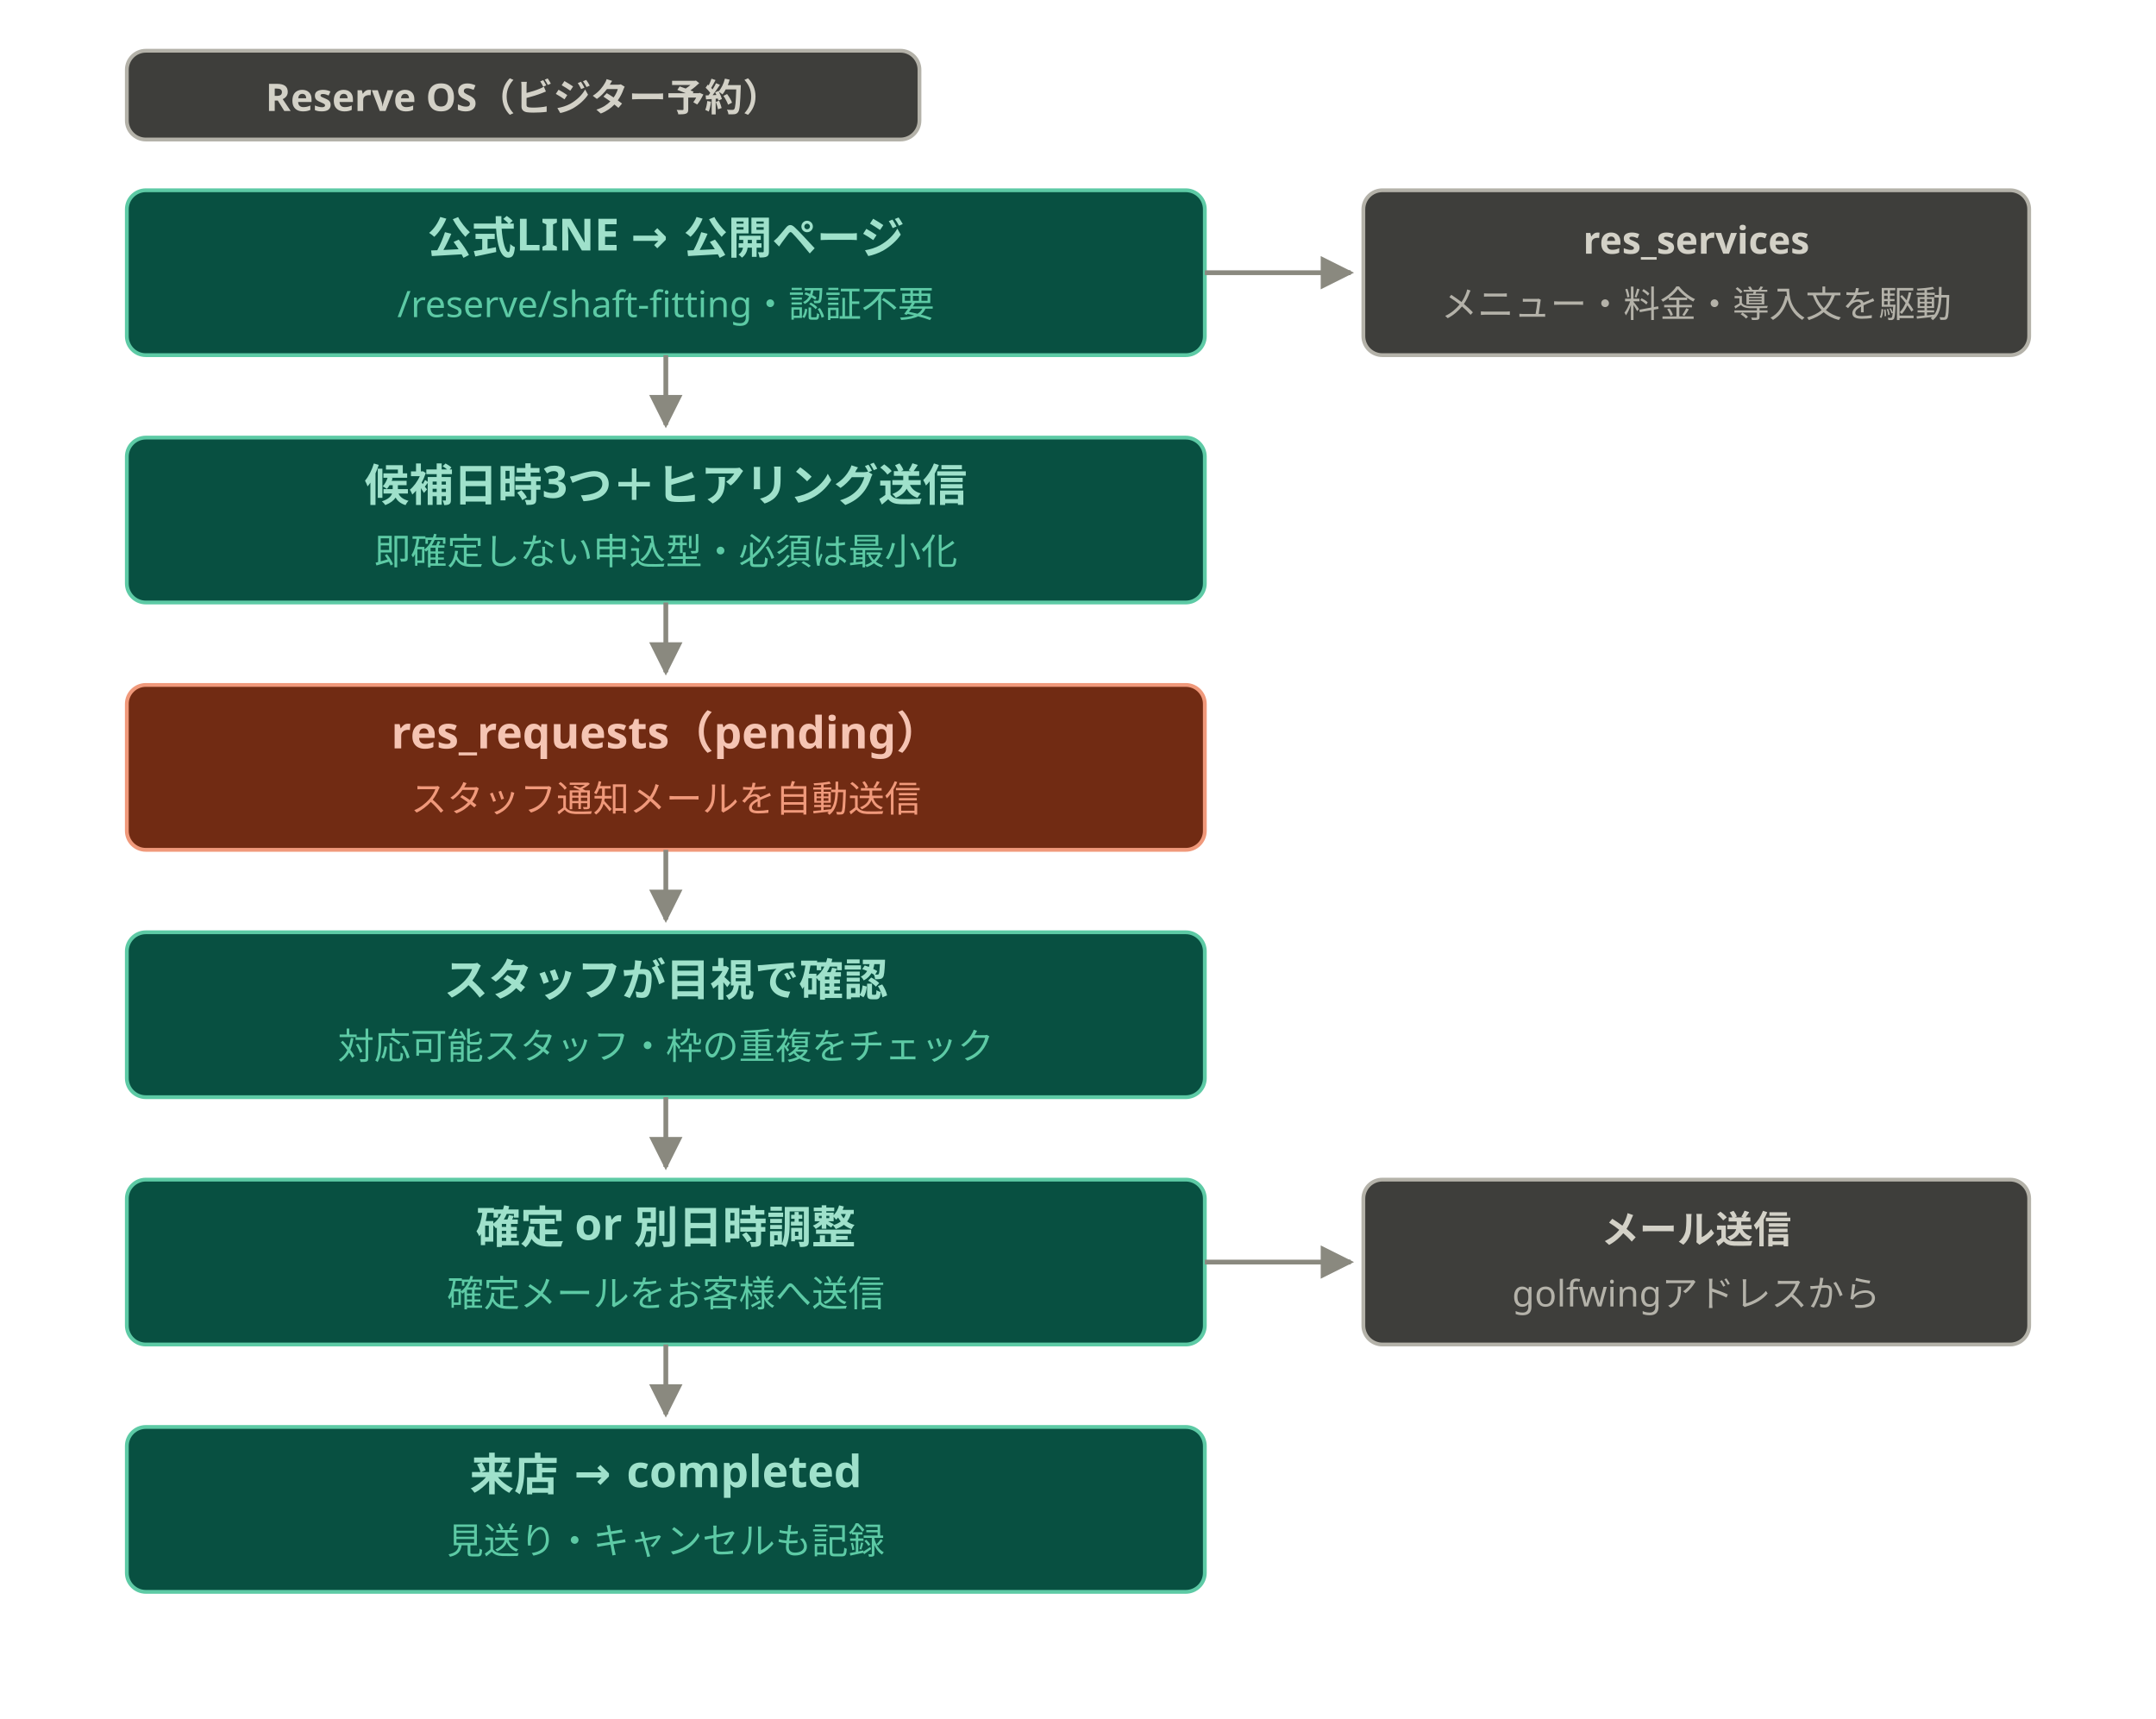
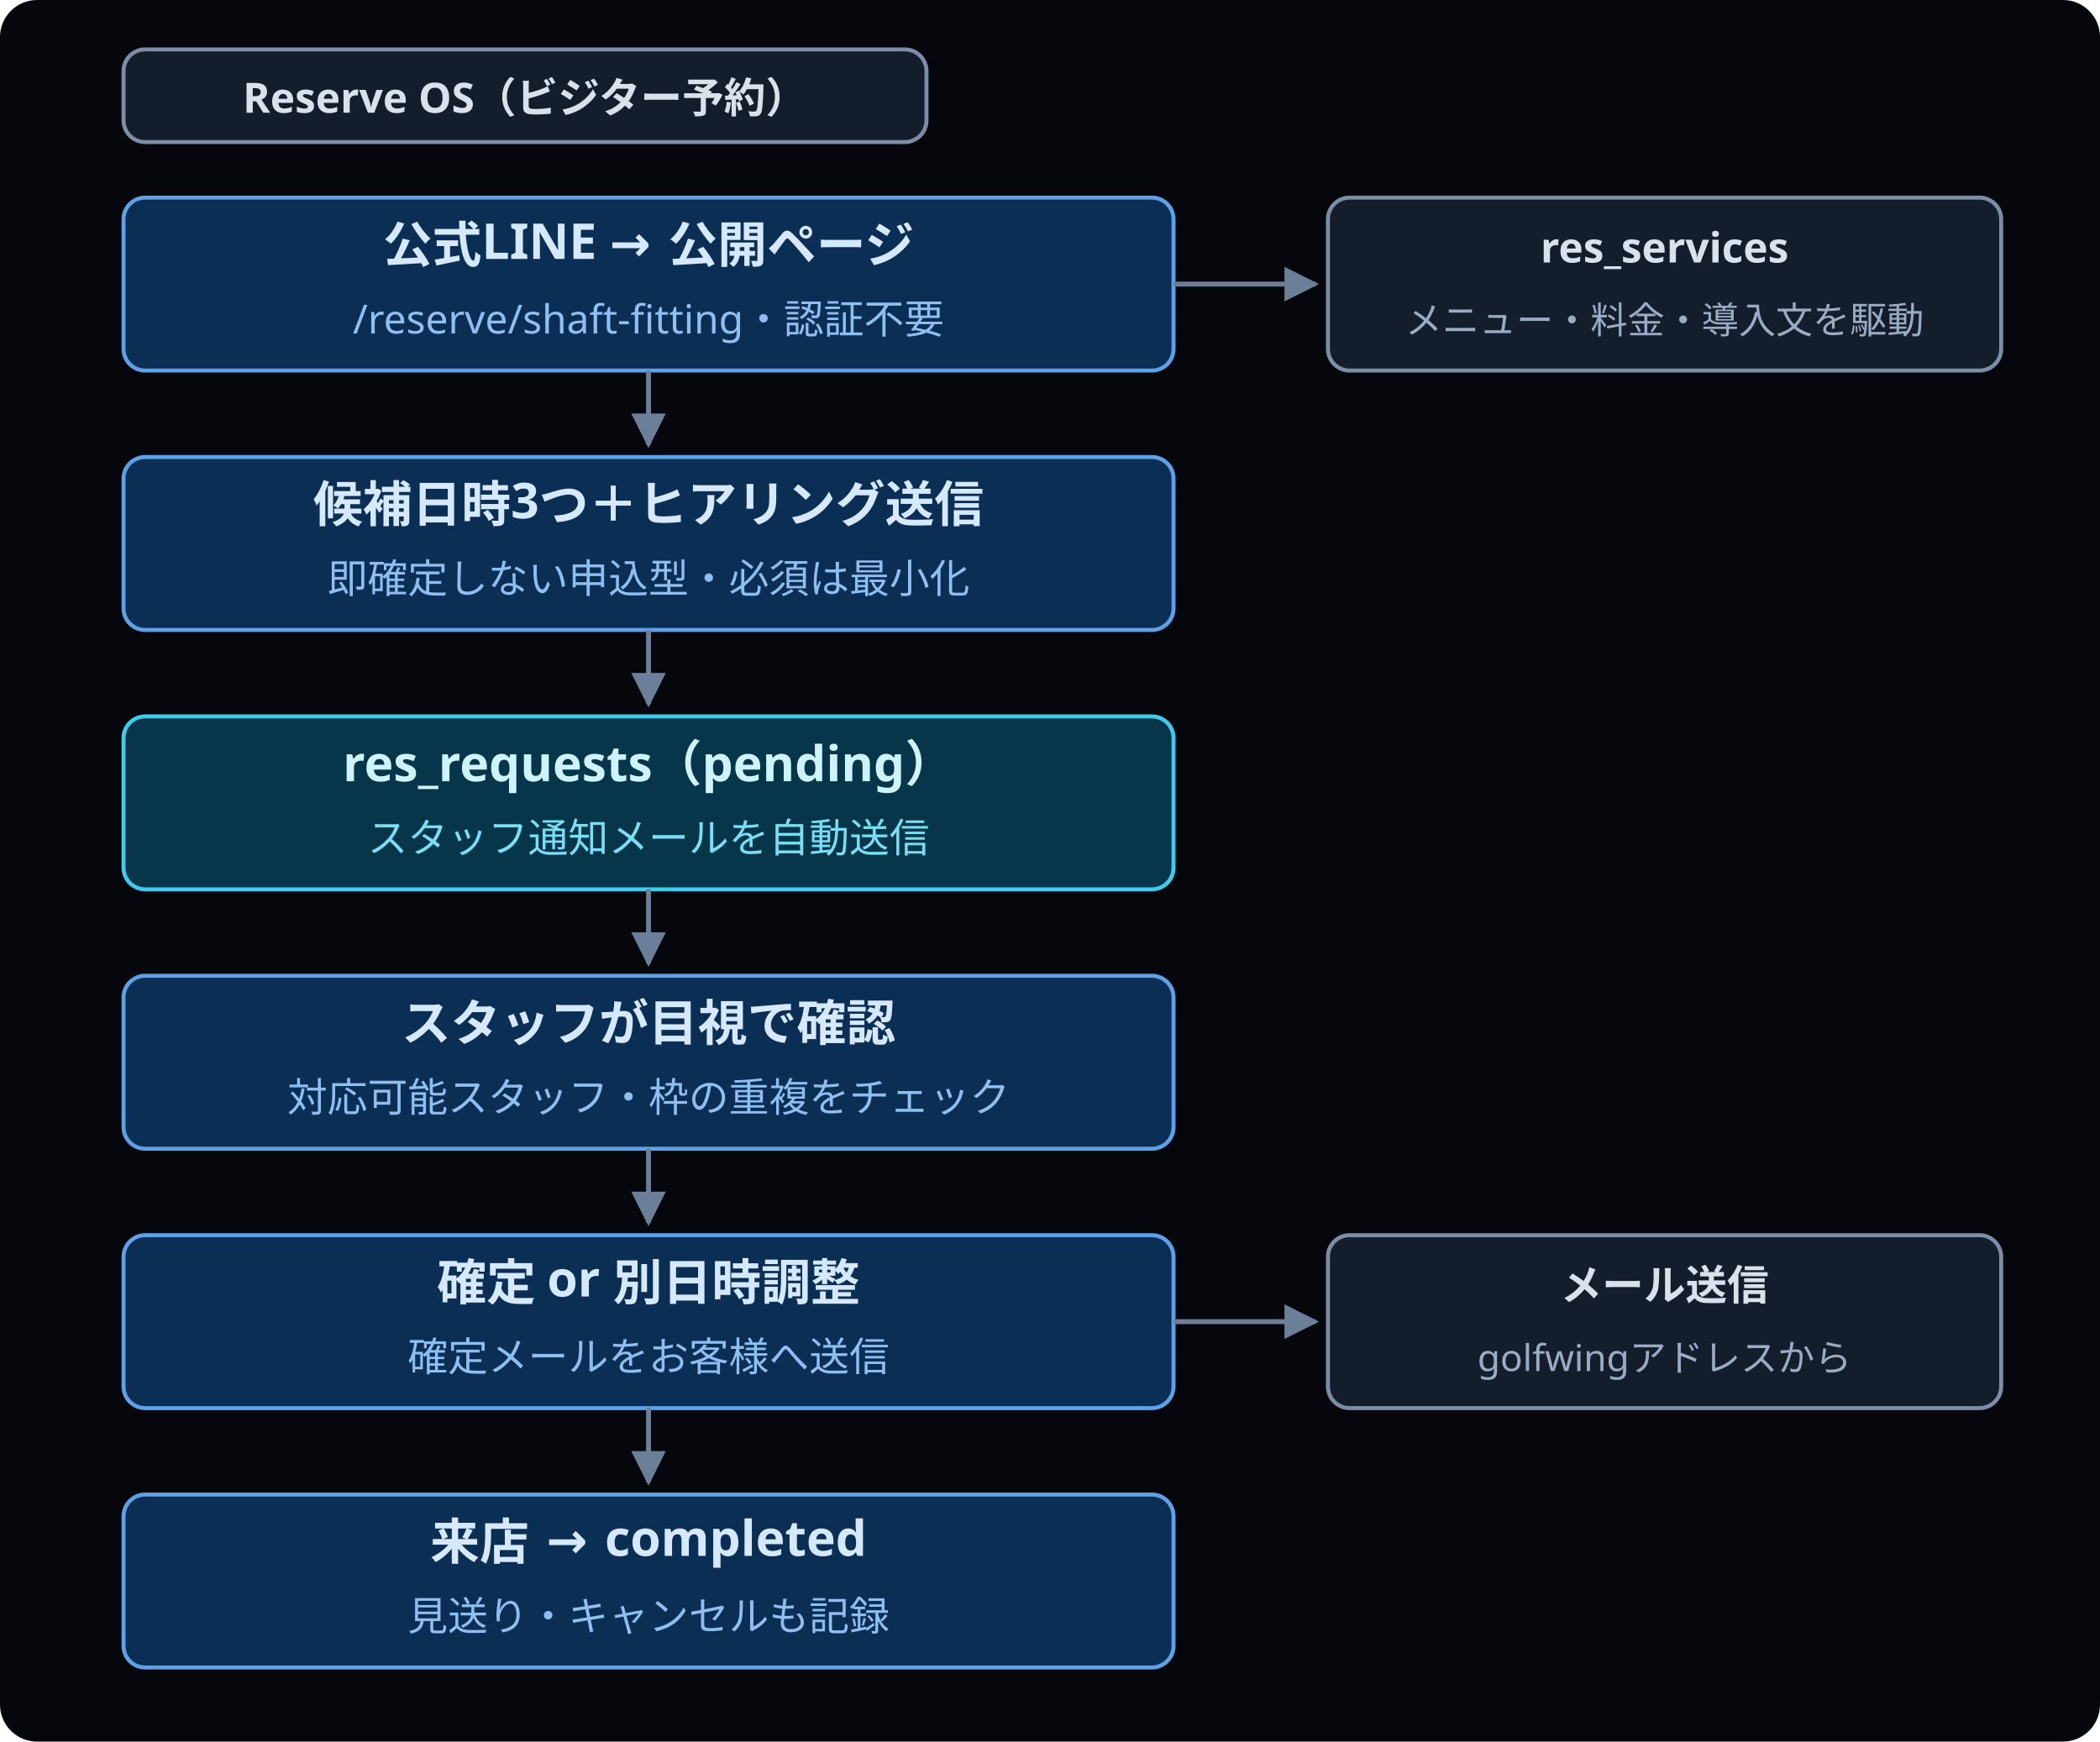
- <svg xmlns="http://www.w3.org/2000/svg" width="100%" viewBox="0 0 680 542" role="img">
+ <svg xmlns="http://www.w3.org/2000/svg" width="100%" viewBox="0 0 680 564" role="img">
  <defs>
    <marker id="ar" viewBox="0 0 10 10" refX="9" refY="5" markerWidth="7" markerHeight="7" orient="auto-start-reverse">
-       <path d="M0 0L10 5L0 10z" fill="#8a897f" />
+       <path d="M0 0L10 5L0 10z" fill="#6b7f99" />
    </marker>
  </defs>
-   <rect x="40" y="16" width="250" height="28" rx="6" fill="#3E3E3B" stroke="#B4B2A9" stroke-width="1.2" />
-   <text x="165" y="35" text-anchor="middle" font-size="12" font-weight="600" fill="#D3D1C7" font-family="ui-sans-serif, system-ui, sans-serif">Reserve OS（ビジター予約）</text>
-   <rect x="40" y="60" width="340" height="52" rx="6" fill="#085041" stroke="#5DCAA5" stroke-width="1.2" />
-   <text x="210" y="80" text-anchor="middle" font-size="14" font-weight="600" fill="#9FE1CB" font-family="ui-sans-serif, system-ui, sans-serif">公式LINE → 公開ページ</text>
-   <text x="210" y="100" text-anchor="middle" font-size="11.5" fill="#5DCAA5" font-family="ui-sans-serif, system-ui, sans-serif">/reserve/shaft-fitting・認証不要</text>
-   <line x1="210" y1="112" x2="210" y2="134" stroke="#8a897f" stroke-width="1.5" marker-end="url(#ar)" />
-   <rect x="40" y="138" width="340" height="52" rx="6" fill="#085041" stroke="#5DCAA5" stroke-width="1.2" />
-   <text x="210" y="158" text-anchor="middle" font-size="14" font-weight="600" fill="#9FE1CB" font-family="ui-sans-serif, system-ui, sans-serif">候補日時3つ＋ヒアリング送信</text>
-   <text x="210" y="178" text-anchor="middle" font-size="11.5" fill="#5DCAA5" font-family="ui-sans-serif, system-ui, sans-serif">即確定しない申込型・必須は最小化</text>
-   <line x1="210" y1="190" x2="210" y2="212" stroke="#8a897f" stroke-width="1.5" marker-end="url(#ar)" />
-   <rect x="40" y="216" width="340" height="52" rx="6" fill="#712B13" stroke="#F0997B" stroke-width="1.2" />
-   <text x="210" y="236" text-anchor="middle" font-size="14" font-weight="600" fill="#F5C4B3" font-family="ui-sans-serif, system-ui, sans-serif">res_requests（pending）</text>
-   <text x="210" y="256" text-anchor="middle" font-size="11.5" fill="#F0997B" font-family="ui-sans-serif, system-ui, sans-serif">スタッフ通知メールを自動送信</text>
-   <line x1="210" y1="268" x2="210" y2="290" stroke="#8a897f" stroke-width="1.5" marker-end="url(#ar)" />
-   <rect x="40" y="294" width="340" height="52" rx="6" fill="#085041" stroke="#5DCAA5" stroke-width="1.2" />
-   <text x="210" y="314" text-anchor="middle" font-size="14" font-weight="600" fill="#9FE1CB" font-family="ui-sans-serif, system-ui, sans-serif">スタッフが目視で確認</text>
-   <text x="210" y="334" text-anchor="middle" font-size="11.5" fill="#5DCAA5" font-family="ui-sans-serif, system-ui, sans-serif">対応可能スタッフ・枠の重複をチェック</text>
-   <line x1="210" y1="346" x2="210" y2="368" stroke="#8a897f" stroke-width="1.5" marker-end="url(#ar)" />
-   <rect x="40" y="372" width="340" height="52" rx="6" fill="#085041" stroke="#5DCAA5" stroke-width="1.2" />
-   <text x="210" y="392" text-anchor="middle" font-size="14" font-weight="600" fill="#9FE1CB" font-family="ui-sans-serif, system-ui, sans-serif">確定 or 別日時調整</text>
-   <text x="210" y="412" text-anchor="middle" font-size="11.5" fill="#5DCAA5" font-family="ui-sans-serif, system-ui, sans-serif">確定メールをお客様へ送信</text>
-   <line x1="210" y1="424" x2="210" y2="446" stroke="#8a897f" stroke-width="1.5" marker-end="url(#ar)" />
-   <rect x="40" y="450" width="340" height="52" rx="6" fill="#085041" stroke="#5DCAA5" stroke-width="1.2" />
-   <text x="210" y="470" text-anchor="middle" font-size="14" font-weight="600" fill="#9FE1CB" font-family="ui-sans-serif, system-ui, sans-serif">来店 → completed</text>
-   <text x="210" y="490" text-anchor="middle" font-size="11.5" fill="#5DCAA5" font-family="ui-sans-serif, system-ui, sans-serif">見送り・キャンセルも記録</text>
-   <rect x="430" y="60" width="210" height="52" rx="6" fill="#3E3E3B" stroke="#B4B2A9" stroke-width="1.2" />
-   <text x="535" y="80" text-anchor="middle" font-size="12" font-weight="600" fill="#D3D1C7" font-family="ui-sans-serif, system-ui, sans-serif">res_services</text>
-   <text x="535" y="100" text-anchor="middle" font-size="11.5" fill="#B4B2A9" font-family="ui-sans-serif, system-ui, sans-serif">メニュー・料金・導入文を駆動</text>
-   <line x1="380" y1="86" x2="426" y2="86" stroke="#8a897f" stroke-width="1.5" marker-end="url(#ar)" />
-   <rect x="430" y="372" width="210" height="52" rx="6" fill="#3E3E3B" stroke="#B4B2A9" stroke-width="1.2" />
-   <text x="535" y="392" text-anchor="middle" font-size="12" font-weight="600" fill="#D3D1C7" font-family="ui-sans-serif, system-ui, sans-serif">メール送信</text>
-   <text x="535" y="412" text-anchor="middle" font-size="11.5" fill="#B4B2A9" font-family="ui-sans-serif, system-ui, sans-serif">golfwingアドレスから</text>
-   <line x1="380" y1="398" x2="426" y2="398" stroke="#8a897f" stroke-width="1.5" marker-end="url(#ar)" />
+   <rect x="0" y="0" width="680" height="564" rx="12" fill="#05070d" />
+   <rect x="40" y="16" width="260" height="30" rx="7" fill="#141D2B" stroke="#7C8DA6" stroke-width="1.3" />
+   <text x="170" y="36.5" text-anchor="middle" font-size="13.5" font-weight="600" fill="#D9E1EC" font-family="ui-sans-serif, system-ui, sans-serif">Reserve OS（ビジター予約）</text>
+   <rect x="40" y="64" width="340" height="56" rx="7" fill="#0B2E55" stroke="#5EA1E6" stroke-width="1.3" />
+   <text x="210" y="85" text-anchor="middle" font-size="16" font-weight="600" fill="#D6E8FB" font-family="ui-sans-serif, system-ui, sans-serif">公式LINE → 公開ページ</text>
+   <text x="210" y="108" text-anchor="middle" font-size="13" fill="#8FBFF0" font-family="ui-sans-serif, system-ui, sans-serif">/reserve/shaft-fitting・認証不要</text>
+   <line x1="210" y1="120" x2="210" y2="144" stroke="#6b7f99" stroke-width="1.6" marker-end="url(#ar)" />
+   <rect x="40" y="148" width="340" height="56" rx="7" fill="#0B2E55" stroke="#5EA1E6" stroke-width="1.3" />
+   <text x="210" y="169" text-anchor="middle" font-size="16" font-weight="600" fill="#D6E8FB" font-family="ui-sans-serif, system-ui, sans-serif">候補日時3つ＋ヒアリング送信</text>
+   <text x="210" y="192" text-anchor="middle" font-size="13" fill="#8FBFF0" font-family="ui-sans-serif, system-ui, sans-serif">即確定しない申込型・必須は最小化</text>
+   <line x1="210" y1="204" x2="210" y2="228" stroke="#6b7f99" stroke-width="1.6" marker-end="url(#ar)" />
+   <rect x="40" y="232" width="340" height="56" rx="7" fill="#07364A" stroke="#3ECBEC" stroke-width="1.3" />
+   <text x="210" y="253" text-anchor="middle" font-size="16" font-weight="600" fill="#CDF3FC" font-family="ui-sans-serif, system-ui, sans-serif">res_requests（pending）</text>
+   <text x="210" y="276" text-anchor="middle" font-size="13" fill="#7ADFF5" font-family="ui-sans-serif, system-ui, sans-serif">スタッフ通知メールを自動送信</text>
+   <line x1="210" y1="288" x2="210" y2="312" stroke="#6b7f99" stroke-width="1.6" marker-end="url(#ar)" />
+   <rect x="40" y="316" width="340" height="56" rx="7" fill="#0B2E55" stroke="#5EA1E6" stroke-width="1.3" />
+   <text x="210" y="337" text-anchor="middle" font-size="16" font-weight="600" fill="#D6E8FB" font-family="ui-sans-serif, system-ui, sans-serif">スタッフが目視で確認</text>
+   <text x="210" y="360" text-anchor="middle" font-size="13" fill="#8FBFF0" font-family="ui-sans-serif, system-ui, sans-serif">対応可能スタッフ・枠の重複をチェック</text>
+   <line x1="210" y1="372" x2="210" y2="396" stroke="#6b7f99" stroke-width="1.6" marker-end="url(#ar)" />
+   <rect x="40" y="400" width="340" height="56" rx="7" fill="#0B2E55" stroke="#5EA1E6" stroke-width="1.3" />
+   <text x="210" y="421" text-anchor="middle" font-size="16" font-weight="600" fill="#D6E8FB" font-family="ui-sans-serif, system-ui, sans-serif">確定 or 別日時調整</text>
+   <text x="210" y="444" text-anchor="middle" font-size="13" fill="#8FBFF0" font-family="ui-sans-serif, system-ui, sans-serif">確定メールをお客様へ送信</text>
+   <line x1="210" y1="456" x2="210" y2="480" stroke="#6b7f99" stroke-width="1.6" marker-end="url(#ar)" />
+   <rect x="40" y="484" width="340" height="56" rx="7" fill="#0B2E55" stroke="#5EA1E6" stroke-width="1.3" />
+   <text x="210" y="505" text-anchor="middle" font-size="16" font-weight="600" fill="#D6E8FB" font-family="ui-sans-serif, system-ui, sans-serif">来店 → completed</text>
+   <text x="210" y="528" text-anchor="middle" font-size="13" fill="#8FBFF0" font-family="ui-sans-serif, system-ui, sans-serif">見送り・キャンセルも記録</text>
+   <rect x="430" y="64" width="218" height="56" rx="7" fill="#141D2B" stroke="#7C8DA6" stroke-width="1.3" />
+   <text x="539" y="85" text-anchor="middle" font-size="13.5" font-weight="600" fill="#D9E1EC" font-family="ui-sans-serif, system-ui, sans-serif">res_services</text>
+   <text x="539" y="108" text-anchor="middle" font-size="12" fill="#9AABC4" font-family="ui-sans-serif, system-ui, sans-serif">メニュー・料金・導入文を駆動</text>
+   <line x1="380" y1="92" x2="426" y2="92" stroke="#6b7f99" stroke-width="1.6" marker-end="url(#ar)" />
+   <rect x="430" y="400" width="218" height="56" rx="7" fill="#141D2B" stroke="#7C8DA6" stroke-width="1.3" />
+   <text x="539" y="421" text-anchor="middle" font-size="13.5" font-weight="600" fill="#D9E1EC" font-family="ui-sans-serif, system-ui, sans-serif">メール送信</text>
+   <text x="539" y="444" text-anchor="middle" font-size="12" fill="#9AABC4" font-family="ui-sans-serif, system-ui, sans-serif">golfwingアドレスから</text>
+   <line x1="380" y1="428" x2="426" y2="428" stroke="#6b7f99" stroke-width="1.6" marker-end="url(#ar)" />
</svg>
